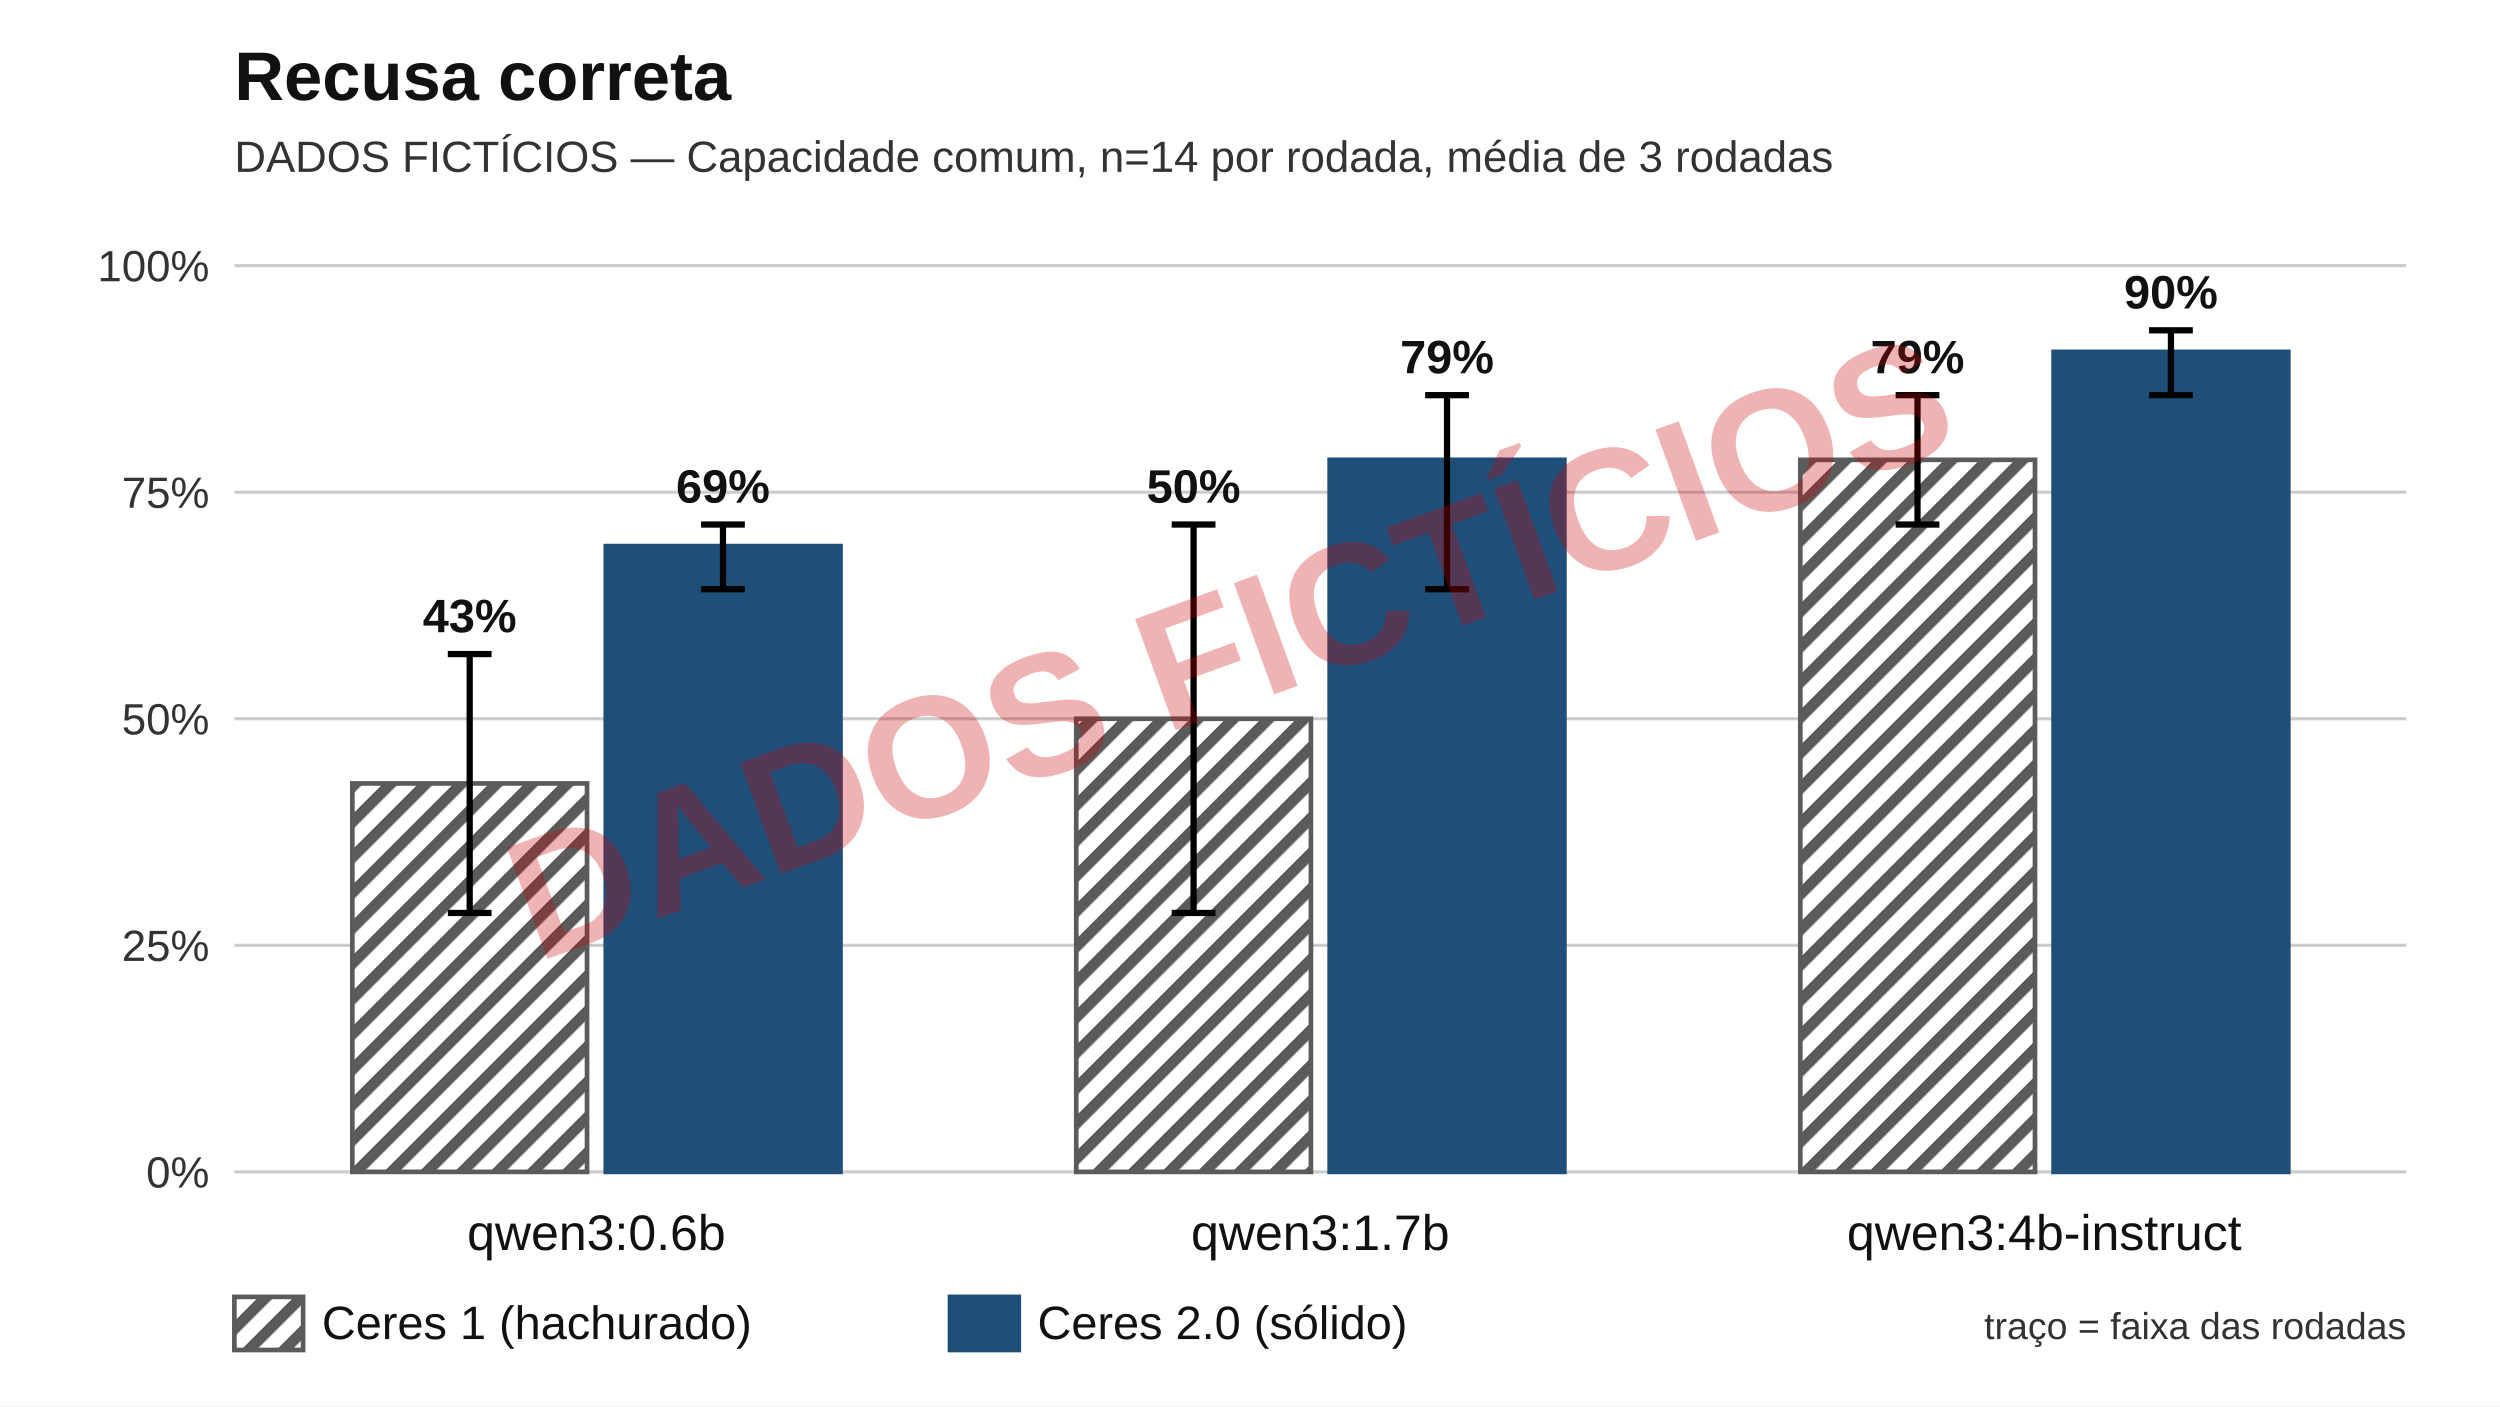
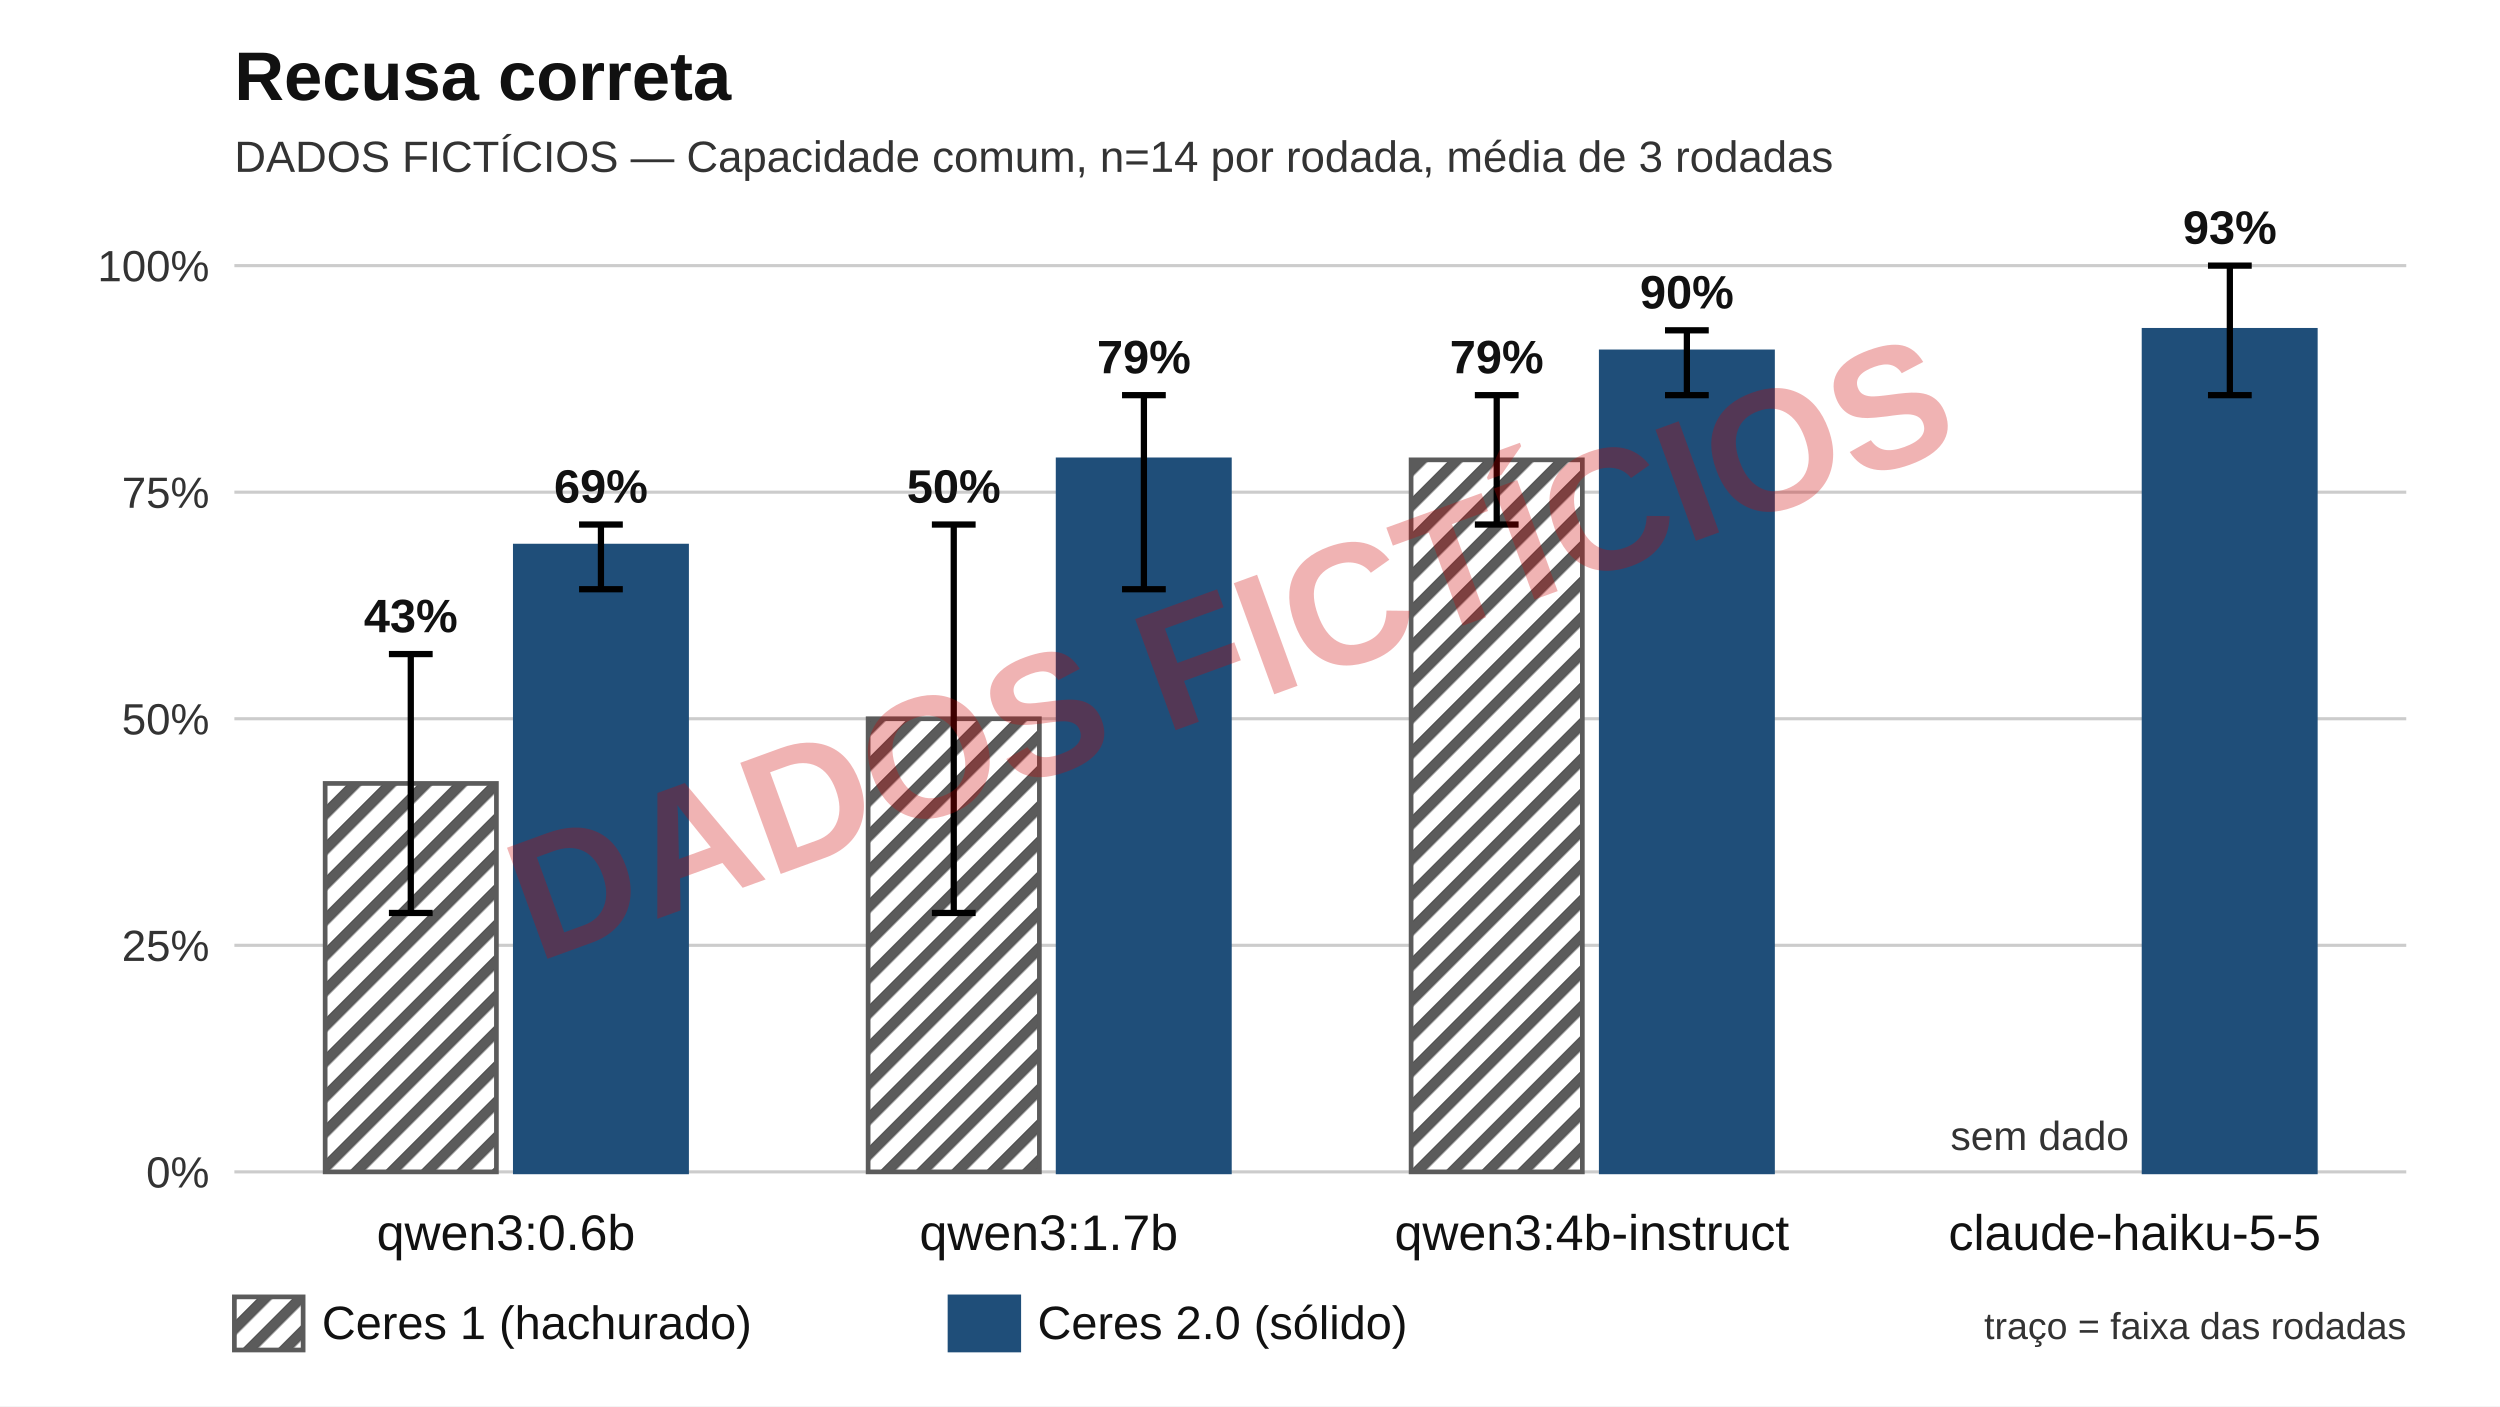
<svg xmlns="http://www.w3.org/2000/svg" viewBox="0 0 1600 900" width="1600" height="900" font-family="Arial, Helvetica, sans-serif" role="img" aria-label="Recusa correta">
  <defs>
    <pattern id="hachura-diagonal" width="16" height="16" patternUnits="userSpaceOnUse" patternTransform="rotate(45)">
      <rect width="16" height="16" fill="#ffffff" />
      <rect width="7" height="16" fill="#5b5b5b" />
    </pattern>
    <pattern id="hachura-pontos" width="14" height="14" patternUnits="userSpaceOnUse">
      <rect width="14" height="14" fill="#ffffff" />
      <circle cx="7" cy="7" r="4" fill="#7a4b00" />
    </pattern>
  </defs>
  <rect width="1600" height="900" fill="#ffffff" />
  <text x="150" y="64" font-size="44" font-weight="bold" fill="#111111">Recusa correta</text>
  <text x="150" y="110" font-size="28" fill="#333333">DADOS FICTÍCIOS — Capacidade comum, n=14 por rodada, média de 3 rodadas</text>
  <line x1="150" y1="750.0" x2="1540" y2="750.0" stroke="#cccccc" stroke-width="2" />
  <text x="134" y="760.0" font-size="28" text-anchor="end" fill="#333333">0%</text>
  <line x1="150" y1="605.0" x2="1540" y2="605.0" stroke="#cccccc" stroke-width="2" />
  <text x="134" y="615.0" font-size="28" text-anchor="end" fill="#333333">25%</text>
  <line x1="150" y1="460.0" x2="1540" y2="460.0" stroke="#cccccc" stroke-width="2" />
  <text x="134" y="470.0" font-size="28" text-anchor="end" fill="#333333">50%</text>
  <line x1="150" y1="315.0" x2="1540" y2="315.0" stroke="#cccccc" stroke-width="2" />
  <text x="134" y="325.0" font-size="28" text-anchor="end" fill="#333333">75%</text>
  <line x1="150" y1="170.0" x2="1540" y2="170.0" stroke="#cccccc" stroke-width="2" />
  <text x="134" y="180.0" font-size="28" text-anchor="end" fill="#333333">100%</text>
-   <text x="381.7" y="800" font-size="32" text-anchor="middle" fill="#111111">qwen3:0.6b</text>
-   <rect x="225.5" y="501.4" width="150.2" height="248.6" fill="url(#hachura-diagonal)" stroke="#5b5b5b" stroke-width="3" />
-   <line x1="300.6" y1="584.3" x2="300.6" y2="418.6" stroke="#000000" stroke-width="4" />
-   <line x1="286.6" y1="584.3" x2="314.6" y2="584.3" stroke="#000000" stroke-width="4" />
-   <line x1="286.6" y1="418.6" x2="314.6" y2="418.6" stroke="#000000" stroke-width="4" />
-   <text x="300.6" y="404.6" font-size="30" font-weight="bold" text-anchor="middle" fill="#111111">43%</text>
-   <rect x="387.7" y="349.5" width="150.2" height="400.5" fill="#1f4e79" stroke="#1f4e79" stroke-width="3" />
-   <line x1="462.7" y1="377.1" x2="462.7" y2="335.7" stroke="#000000" stroke-width="4" />
-   <line x1="448.7" y1="377.1" x2="476.7" y2="377.1" stroke="#000000" stroke-width="4" />
-   <line x1="448.7" y1="335.7" x2="476.7" y2="335.7" stroke="#000000" stroke-width="4" />
-   <text x="462.7" y="321.7" font-size="30" font-weight="bold" text-anchor="middle" fill="#111111">69%</text>
-   <text x="845.0" y="800" font-size="32" text-anchor="middle" fill="#111111">qwen3:1.7b</text>
-   <rect x="688.8" y="460.0" width="150.2" height="290.0" fill="url(#hachura-diagonal)" stroke="#5b5b5b" stroke-width="3" />
-   <line x1="763.9" y1="584.3" x2="763.9" y2="335.7" stroke="#000000" stroke-width="4" />
-   <line x1="749.9" y1="584.3" x2="777.9" y2="584.3" stroke="#000000" stroke-width="4" />
-   <line x1="749.9" y1="335.7" x2="777.9" y2="335.7" stroke="#000000" stroke-width="4" />
-   <text x="763.9" y="321.7" font-size="30" font-weight="bold" text-anchor="middle" fill="#111111">50%</text>
-   <rect x="851.0" y="294.3" width="150.2" height="455.7" fill="#1f4e79" stroke="#1f4e79" stroke-width="3" />
-   <line x1="926.1" y1="377.1" x2="926.1" y2="252.9" stroke="#000000" stroke-width="4" />
-   <line x1="912.1" y1="377.1" x2="940.1" y2="377.1" stroke="#000000" stroke-width="4" />
-   <line x1="912.1" y1="252.9" x2="940.1" y2="252.9" stroke="#000000" stroke-width="4" />
-   <text x="926.1" y="238.9" font-size="30" font-weight="bold" text-anchor="middle" fill="#111111">79%</text>
-   <text x="1308.3" y="800" font-size="32" text-anchor="middle" fill="#111111">qwen3:4b-instruct</text>
-   <rect x="1152.2" y="294.3" width="150.2" height="455.7" fill="url(#hachura-diagonal)" stroke="#5b5b5b" stroke-width="3" />
-   <line x1="1227.2" y1="335.7" x2="1227.2" y2="252.9" stroke="#000000" stroke-width="4" />
-   <line x1="1213.2" y1="335.7" x2="1241.2" y2="335.7" stroke="#000000" stroke-width="4" />
-   <line x1="1213.2" y1="252.9" x2="1241.2" y2="252.9" stroke="#000000" stroke-width="4" />
-   <text x="1227.2" y="238.9" font-size="30" font-weight="bold" text-anchor="middle" fill="#111111">79%</text>
-   <rect x="1314.3" y="225.2" width="150.2" height="524.8" fill="#1f4e79" stroke="#1f4e79" stroke-width="3" />
-   <line x1="1389.4" y1="252.9" x2="1389.4" y2="211.4" stroke="#000000" stroke-width="4" />
-   <line x1="1375.4" y1="252.9" x2="1403.4" y2="252.9" stroke="#000000" stroke-width="4" />
-   <line x1="1375.4" y1="211.4" x2="1403.4" y2="211.4" stroke="#000000" stroke-width="4" />
-   <text x="1389.4" y="197.4" font-size="30" font-weight="bold" text-anchor="middle" fill="#111111">90%</text>
+   <text x="323.8" y="800" font-size="32" text-anchor="middle" fill="#111111">qwen3:0.6b</text>
+   <rect x="208.1" y="501.4" width="109.6" height="248.6" fill="url(#hachura-diagonal)" stroke="#5b5b5b" stroke-width="3" />
+   <line x1="262.9" y1="584.3" x2="262.9" y2="418.6" stroke="#000000" stroke-width="4" />
+   <line x1="248.9" y1="584.3" x2="276.9" y2="584.3" stroke="#000000" stroke-width="4" />
+   <line x1="248.9" y1="418.6" x2="276.9" y2="418.6" stroke="#000000" stroke-width="4" />
+   <text x="262.9" y="404.6" font-size="30" font-weight="bold" text-anchor="middle" fill="#111111">43%</text>
+   <rect x="329.8" y="349.5" width="109.6" height="400.5" fill="#1f4e79" stroke="#1f4e79" stroke-width="3" />
+   <line x1="384.6" y1="377.1" x2="384.6" y2="335.7" stroke="#000000" stroke-width="4" />
+   <line x1="370.6" y1="377.1" x2="398.6" y2="377.1" stroke="#000000" stroke-width="4" />
+   <line x1="370.6" y1="335.7" x2="398.6" y2="335.7" stroke="#000000" stroke-width="4" />
+   <text x="384.6" y="321.7" font-size="30" font-weight="bold" text-anchor="middle" fill="#111111">69%</text>
+   <text x="671.2" y="800" font-size="32" text-anchor="middle" fill="#111111">qwen3:1.7b</text>
+   <rect x="555.6" y="460.0" width="109.6" height="290.0" fill="url(#hachura-diagonal)" stroke="#5b5b5b" stroke-width="3" />
+   <line x1="610.4" y1="584.3" x2="610.4" y2="335.7" stroke="#000000" stroke-width="4" />
+   <line x1="596.4" y1="584.3" x2="624.4" y2="584.3" stroke="#000000" stroke-width="4" />
+   <line x1="596.4" y1="335.7" x2="624.4" y2="335.7" stroke="#000000" stroke-width="4" />
+   <text x="610.4" y="321.7" font-size="30" font-weight="bold" text-anchor="middle" fill="#111111">50%</text>
+   <rect x="677.2" y="294.3" width="109.6" height="455.7" fill="#1f4e79" stroke="#1f4e79" stroke-width="3" />
+   <line x1="732.1" y1="377.1" x2="732.1" y2="252.9" stroke="#000000" stroke-width="4" />
+   <line x1="718.1" y1="377.1" x2="746.1" y2="377.1" stroke="#000000" stroke-width="4" />
+   <line x1="718.1" y1="252.9" x2="746.1" y2="252.9" stroke="#000000" stroke-width="4" />
+   <text x="732.1" y="238.9" font-size="30" font-weight="bold" text-anchor="middle" fill="#111111">79%</text>
+   <text x="1018.8" y="800" font-size="32" text-anchor="middle" fill="#111111">qwen3:4b-instruct</text>
+   <rect x="903.1" y="294.3" width="109.6" height="455.7" fill="url(#hachura-diagonal)" stroke="#5b5b5b" stroke-width="3" />
+   <line x1="957.9" y1="335.7" x2="957.9" y2="252.9" stroke="#000000" stroke-width="4" />
+   <line x1="943.9" y1="335.7" x2="971.9" y2="335.7" stroke="#000000" stroke-width="4" />
+   <line x1="943.9" y1="252.9" x2="971.9" y2="252.9" stroke="#000000" stroke-width="4" />
+   <text x="957.9" y="238.9" font-size="30" font-weight="bold" text-anchor="middle" fill="#111111">79%</text>
+   <rect x="1024.8" y="225.2" width="109.6" height="524.8" fill="#1f4e79" stroke="#1f4e79" stroke-width="3" />
+   <line x1="1079.6" y1="252.9" x2="1079.6" y2="211.4" stroke="#000000" stroke-width="4" />
+   <line x1="1065.6" y1="252.9" x2="1093.6" y2="252.9" stroke="#000000" stroke-width="4" />
+   <line x1="1065.6" y1="211.4" x2="1093.6" y2="211.4" stroke="#000000" stroke-width="4" />
+   <text x="1079.6" y="197.4" font-size="30" font-weight="bold" text-anchor="middle" fill="#111111">90%</text>
+   <text x="1366.2" y="800" font-size="32" text-anchor="middle" fill="#111111">claude-haiku-5-5</text>
+   <text x="1305.4" y="736.0" font-size="26" text-anchor="middle" fill="#333333">sem dado</text>
+   <rect x="1372.2" y="211.4" width="109.6" height="538.6" fill="#1f4e79" stroke="#1f4e79" stroke-width="3" />
+   <line x1="1427.1" y1="252.9" x2="1427.1" y2="170.0" stroke="#000000" stroke-width="4" />
+   <line x1="1413.1" y1="252.9" x2="1441.1" y2="252.9" stroke="#000000" stroke-width="4" />
+   <line x1="1413.1" y1="170.0" x2="1441.1" y2="170.0" stroke="#000000" stroke-width="4" />
+   <text x="1427.1" y="156.0" font-size="30" font-weight="bold" text-anchor="middle" fill="#111111">93%</text>
  <rect x="150" y="830" width="44" height="34" fill="url(#hachura-diagonal)" stroke="#5b5b5b" stroke-width="3" />
  <text x="206" y="857" font-size="30" fill="#111111">Ceres 1 (hachurado)</text>
  <rect x="608" y="830" width="44" height="34" fill="#1f4e79" stroke="#1f4e79" stroke-width="3" />
  <text x="664" y="857" font-size="30" fill="#111111">Ceres 2.0 (sólido)</text>
  <text x="1540" y="857" font-size="24" text-anchor="end" fill="#333333">traço = faixa das rodadas</text>
  <text x="800.0" y="450.0" font-size="110" font-weight="bold" fill="#cc0000" fill-opacity="0.30" text-anchor="middle" transform="rotate(-20 800.0 450.0)">DADOS FICTÍCIOS</text>
</svg>
